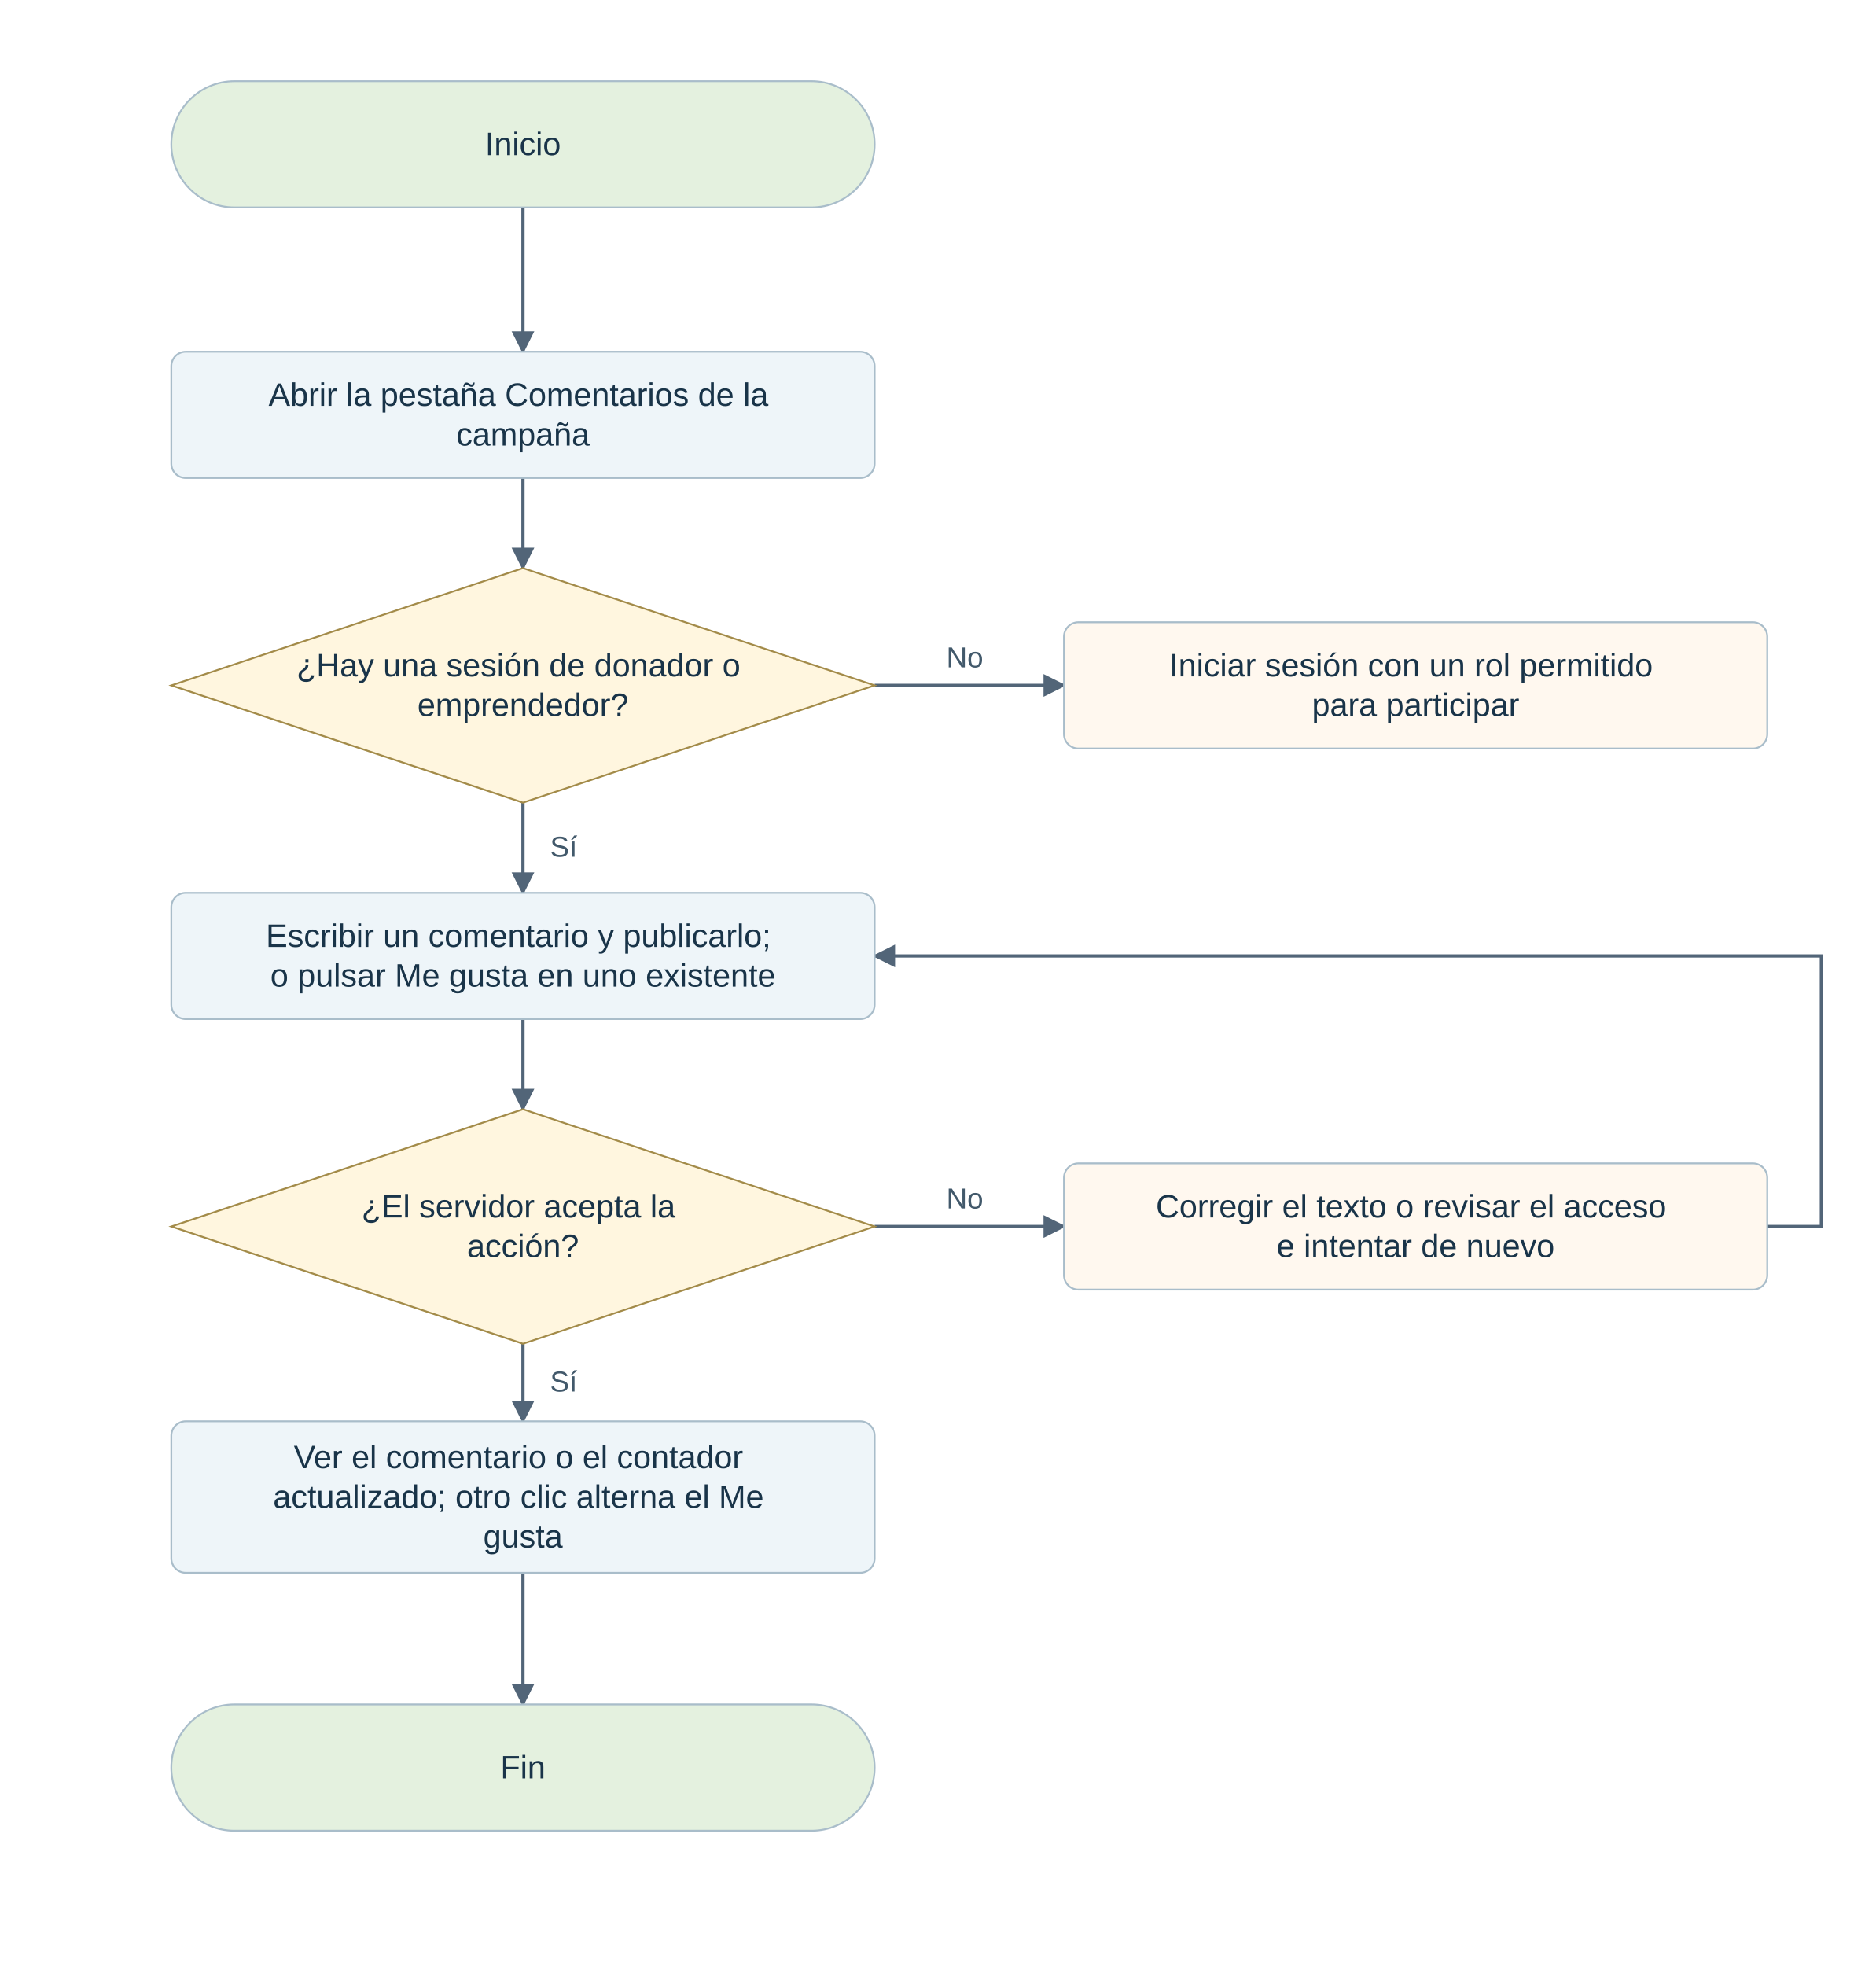
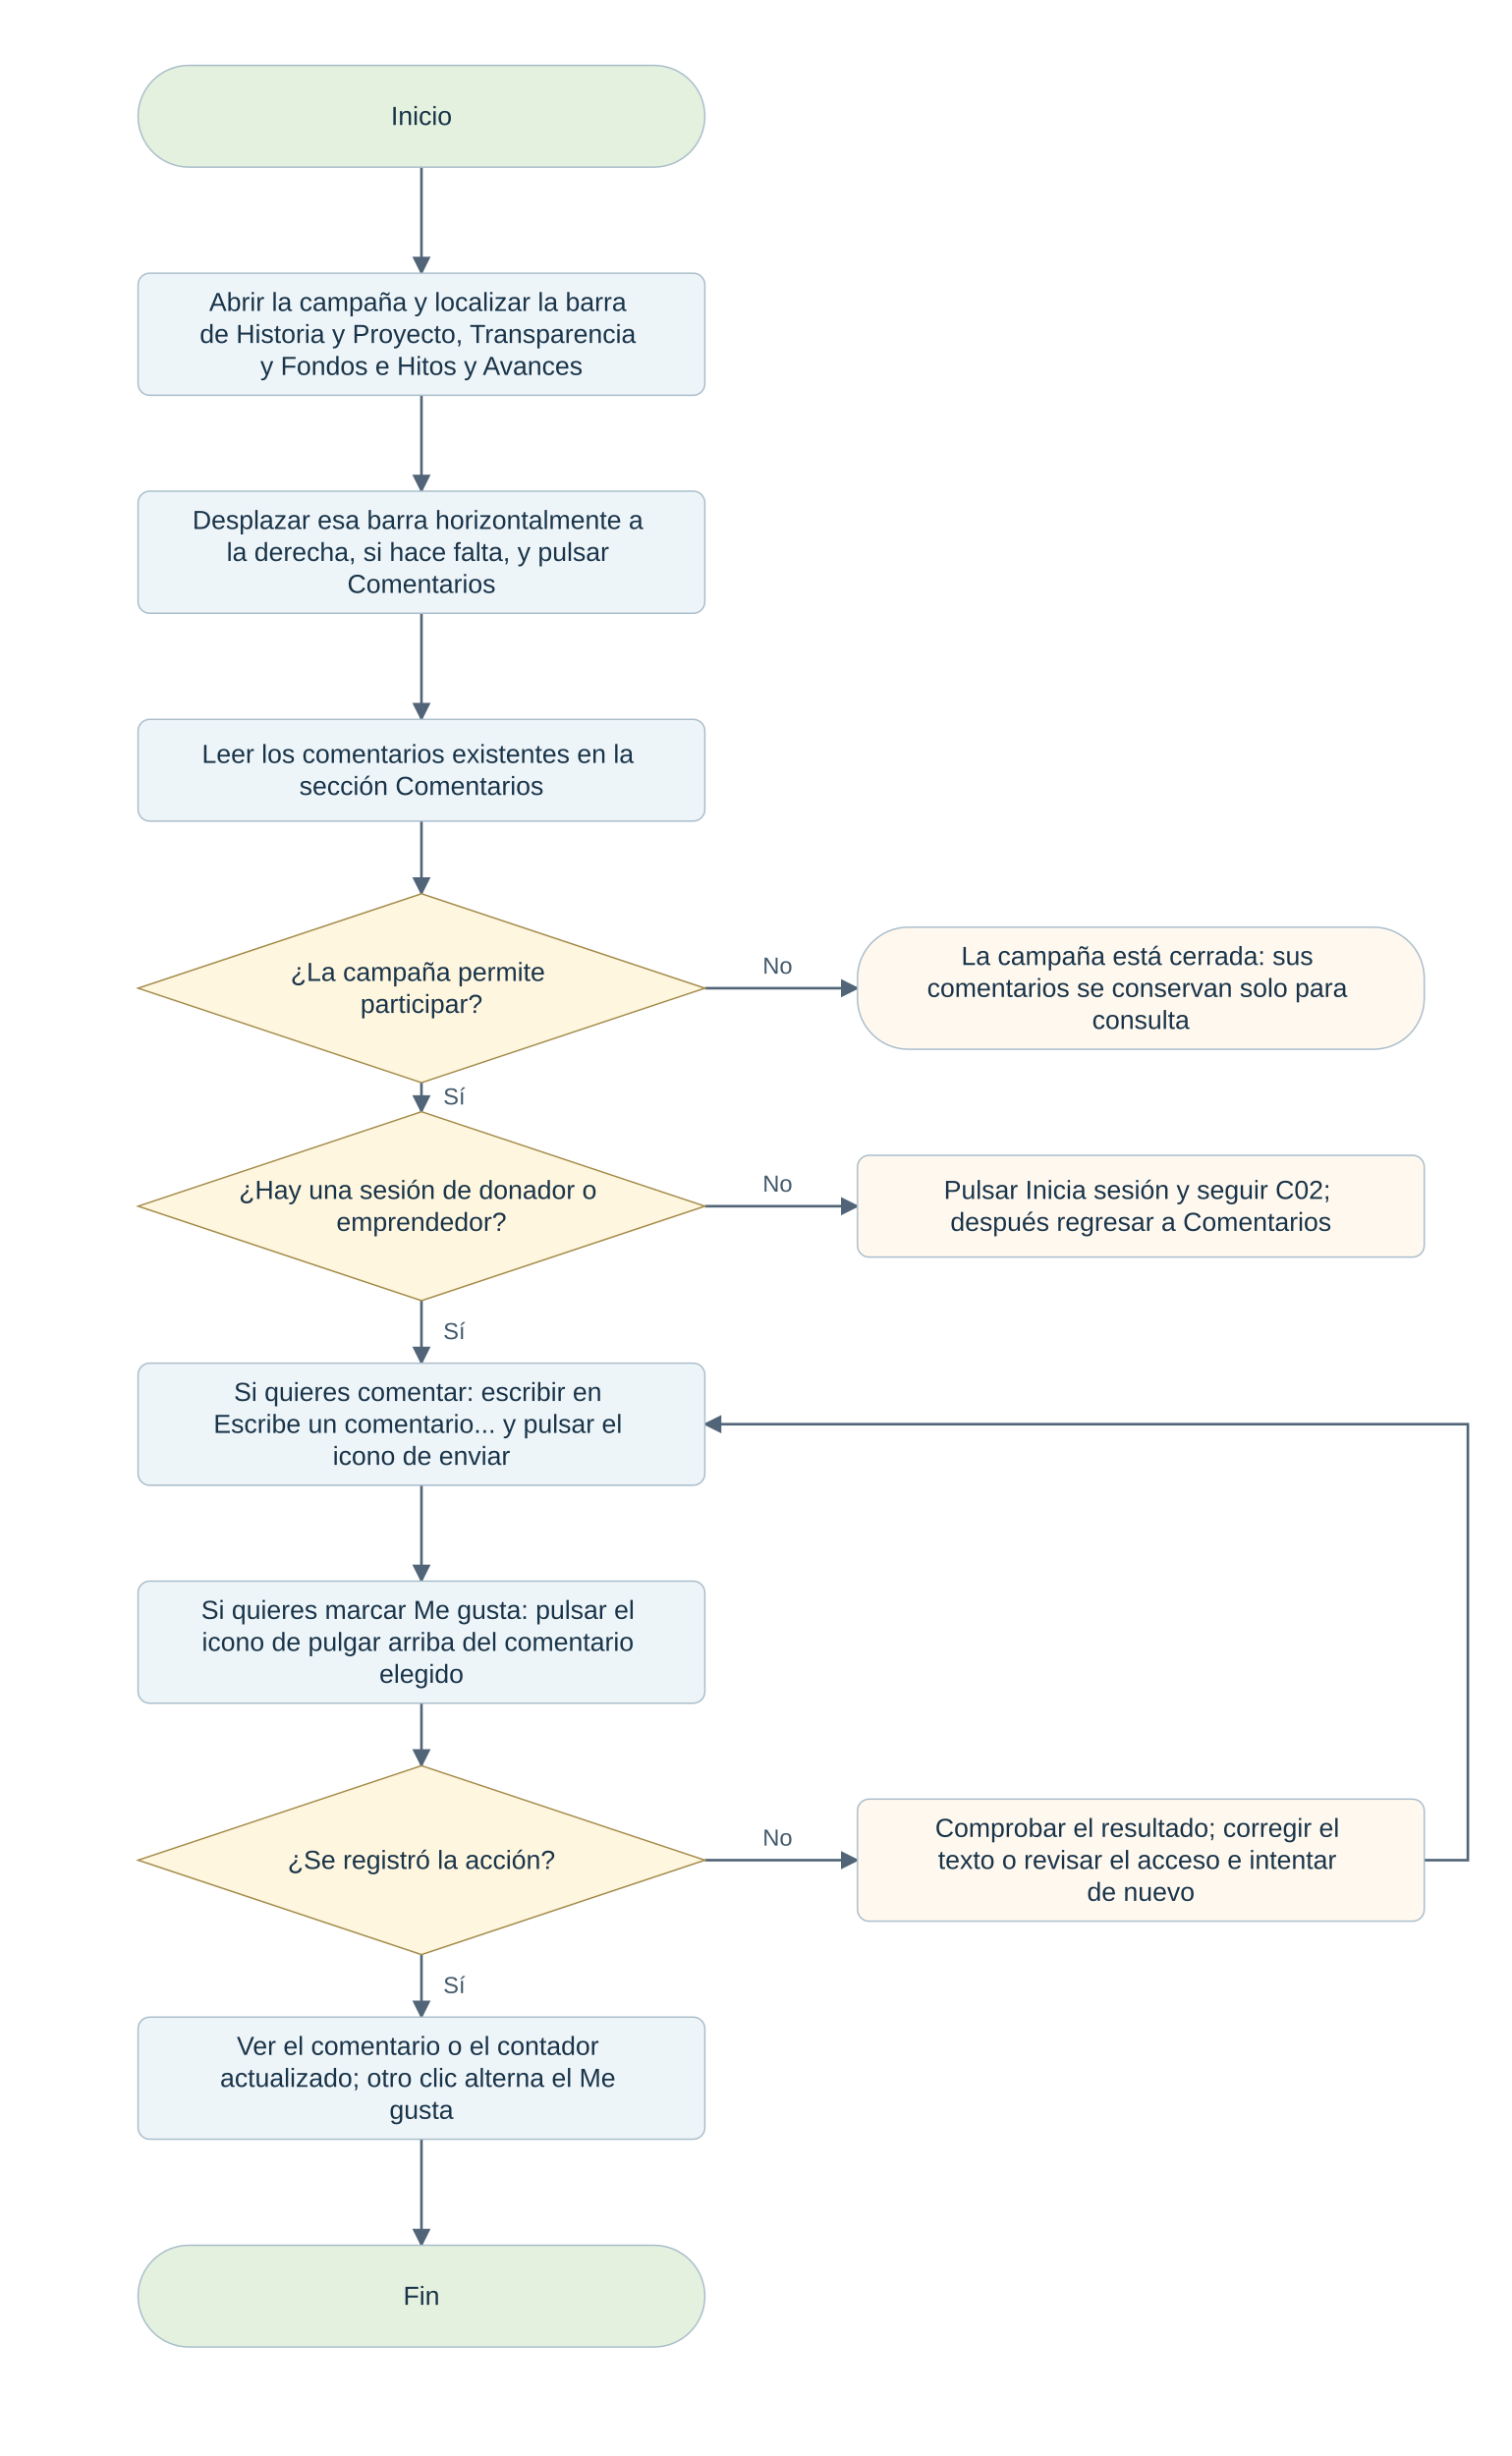
- <svg xmlns="http://www.w3.org/2000/svg" viewBox="0 0 1040 1090" role="img" aria-labelledby="title desc">
+ <svg xmlns="http://www.w3.org/2000/svg" viewBox="0 0 1040 1690" role="img" aria-labelledby="title desc">
  <defs>
    <marker id="arrow" viewBox="0 0 10 10" refX="9" refY="5" markerWidth="7" markerHeight="7" orient="auto-start-reverse">
      <path d="M 0 0 L 10 5 L 0 10 z" fill="#526578" />
    </marker>
  </defs>
  <style>text{font-family:Arial,sans-serif;fill:#193449;font-size:18px} .label{font-size:16px;fill:#42596b} .edge{fill:none;stroke:#526578;stroke-width:1.8;marker-end:url(#arrow)} a:hover rect,a:hover polygon{stroke:#176941;stroke-width:3}</style>
-   <path class="edge" d="M 290 115.0 V 195.0" />
-   <path class="edge" d="M 290 265.0 V 315.0" />
-   <path class="edge" d="M 290 445.0 V 495.0" />
-   <text class="label" x="305" y="475.0">Sí</text>
-   <path class="edge" d="M 485 380 H 590" />
-   <text class="label" x="535" y="370" text-anchor="middle">No</text>
+   <path class="edge" d="M 290 115.0 V 188.0" />
+   <path class="edge" d="M 290 272.0 V 338.0" />
+   <path class="edge" d="M 290 422.0 V 495.0" />
+   <path class="edge" d="M 290 565.0 V 615.0" />
+   <path class="edge" d="M 290 745.0 V 765.0" />
+   <text class="label" x="305" y="760.0">Sí</text>
+   <path class="edge" d="M 485 680 H 590" />
+   <text class="label" x="535" y="670" text-anchor="middle">No</text>
+   <rect x="590.0" y="638.0" width="390" height="84" rx="35" fill="#fff8ef" stroke="#a9bdca" />
+   <text x="785" y="664" text-anchor="middle">
+     <tspan x="785" dy="0">La campaña está cerrada: sus</tspan>
+     <tspan x="785" dy="22">comentarios se conservan solo para</tspan>
+     <tspan x="785" dy="22">consulta</tspan>
+   </text>
+   <path class="edge" d="M 290 895.0 V 938.0" />
+   <text class="label" x="305" y="921.5">Sí</text>
+   <path class="edge" d="M 485 830 H 590" />
+   <text class="label" x="535" y="820" text-anchor="middle">No</text>
  <a href="../index.html#C02" aria-label="Ir a C02">
-     <rect x="590.0" y="345.0" width="390" height="70" rx="8" fill="#fff8ef" stroke="#a9bdca" />
-     <text x="785" y="375" text-anchor="middle">
-       <tspan x="785" dy="0">Iniciar sesión con un rol permitido</tspan>
-       <tspan x="785" dy="22">para participar</tspan>
+     <rect x="590.0" y="795.0" width="390" height="70" rx="8" fill="#fff8ef" stroke="#a9bdca" />
+     <text x="785" y="825" text-anchor="middle">
+       <tspan x="785" dy="0">Pulsar Inicia sesión y seguir C02;</tspan>
+       <tspan x="785" dy="22">después regresar a Comentarios</tspan>
    </text>
  </a>
-   <path class="edge" d="M 290 565.0 V 615.0" />
-   <path class="edge" d="M 290 745.0 V 788.0" />
-   <text class="label" x="305" y="771.5">Sí</text>
-   <path class="edge" d="M 485 680 H 590" />
-   <text class="label" x="535" y="670" text-anchor="middle">No</text>
-   <path class="edge" d="M 980 680 H 1010 V 530 H 485" />
-   <rect x="590.0" y="645.0" width="390" height="70" rx="8" fill="#fff8ef" stroke="#a9bdca" />
-   <text x="785" y="675" text-anchor="middle">
-     <tspan x="785" dy="0">Corregir el texto o revisar el acceso</tspan>
-     <tspan x="785" dy="22">e intentar de nuevo</tspan>
+   <path class="edge" d="M 290 1022.0 V 1088.0" />
+   <path class="edge" d="M 290 1172.0 V 1215.0" />
+   <path class="edge" d="M 290 1345.0 V 1388.0" />
+   <text class="label" x="305" y="1371.5">Sí</text>
+   <path class="edge" d="M 485 1280 H 590" />
+   <text class="label" x="535" y="1270" text-anchor="middle">No</text>
+   <path class="edge" d="M 980 1280 H 1010 V 980 H 485" />
+   <rect x="590.0" y="1238.0" width="390" height="84" rx="8" fill="#fff8ef" stroke="#a9bdca" />
+   <text x="785" y="1264" text-anchor="middle">
+     <tspan x="785" dy="0">Comprobar el resultado; corregir el</tspan>
+     <tspan x="785" dy="22">texto o revisar el acceso e intentar</tspan>
+     <tspan x="785" dy="22">de nuevo</tspan>
  </text>
-   <path class="edge" d="M 290 872.0 V 945.0" />
+   <path class="edge" d="M 290 1472.0 V 1545.0" />
  <rect x="95.0" y="45.0" width="390" height="70" rx="35" fill="#e4f1df" stroke="#a9bdca" />
  <text x="290" y="86" text-anchor="middle">
    <tspan x="290" dy="0">Inicio</tspan>
  </text>
-   <rect x="95.0" y="195.0" width="390" height="70" rx="8" fill="#eef5f9" stroke="#a9bdca" />
-   <text x="290" y="225" text-anchor="middle">
-     <tspan x="290" dy="0">Abrir la pestaña Comentarios de la</tspan>
-     <tspan x="290" dy="22">campaña</tspan>
+   <rect x="95.0" y="188.0" width="390" height="84" rx="8" fill="#eef5f9" stroke="#a9bdca" />
+   <text x="290" y="214" text-anchor="middle">
+     <tspan x="290" dy="0">Abrir la campaña y localizar la barra</tspan>
+     <tspan x="290" dy="22">de Historia y Proyecto, Transparencia</tspan>
+     <tspan x="290" dy="22">y Fondos e Hitos y Avances</tspan>
  </text>
-   <polygon points="290,315.0 485.0,380 290,445.0 95.0,380" fill="#fff6df" stroke="#a38b49" />
-   <text x="290" y="375" text-anchor="middle">
+   <rect x="95.0" y="338.0" width="390" height="84" rx="8" fill="#eef5f9" stroke="#a9bdca" />
+   <text x="290" y="364" text-anchor="middle">
+     <tspan x="290" dy="0">Desplazar esa barra horizontalmente a</tspan>
+     <tspan x="290" dy="22">la derecha, si hace falta, y pulsar</tspan>
+     <tspan x="290" dy="22">Comentarios</tspan>
+   </text>
+   <rect x="95.0" y="495.0" width="390" height="70" rx="8" fill="#eef5f9" stroke="#a9bdca" />
+   <text x="290" y="525" text-anchor="middle">
+     <tspan x="290" dy="0">Leer los comentarios existentes en la</tspan>
+     <tspan x="290" dy="22">sección Comentarios</tspan>
+   </text>
+   <polygon points="290,615.0 485.0,680 290,745.0 95.0,680" fill="#fff6df" stroke="#a38b49" />
+   <text x="290" y="675" text-anchor="middle">
+     <tspan x="290" dy="0">¿La campaña permite</tspan>
+     <tspan x="290" dy="22">participar?</tspan>
+   </text>
+   <polygon points="290,765.0 485.0,830 290,895.0 95.0,830" fill="#fff6df" stroke="#a38b49" />
+   <text x="290" y="825" text-anchor="middle">
    <tspan x="290" dy="0">¿Hay una sesión de donador o</tspan>
    <tspan x="290" dy="22">emprendedor?</tspan>
  </text>
-   <rect x="95.0" y="495.0" width="390" height="70" rx="8" fill="#eef5f9" stroke="#a9bdca" />
-   <text x="290" y="525" text-anchor="middle">
-     <tspan x="290" dy="0">Escribir un comentario y publicarlo;</tspan>
-     <tspan x="290" dy="22">o pulsar Me gusta en uno existente</tspan>
+   <rect x="95.0" y="938.0" width="390" height="84" rx="8" fill="#eef5f9" stroke="#a9bdca" />
+   <text x="290" y="964" text-anchor="middle">
+     <tspan x="290" dy="0">Si quieres comentar: escribir en</tspan>
+     <tspan x="290" dy="22">Escribe un comentario... y pulsar el</tspan>
+     <tspan x="290" dy="22">icono de enviar</tspan>
  </text>
-   <polygon points="290,615.0 485.0,680 290,745.0 95.0,680" fill="#fff6df" stroke="#a38b49" />
-   <text x="290" y="675" text-anchor="middle">
-     <tspan x="290" dy="0">¿El servidor acepta la</tspan>
-     <tspan x="290" dy="22">acción?</tspan>
+   <rect x="95.0" y="1088.0" width="390" height="84" rx="8" fill="#eef5f9" stroke="#a9bdca" />
+   <text x="290" y="1114" text-anchor="middle">
+     <tspan x="290" dy="0">Si quieres marcar Me gusta: pulsar el</tspan>
+     <tspan x="290" dy="22">icono de pulgar arriba del comentario</tspan>
+     <tspan x="290" dy="22">elegido</tspan>
  </text>
-   <rect x="95.0" y="788.0" width="390" height="84" rx="8" fill="#eef5f9" stroke="#a9bdca" />
-   <text x="290" y="814" text-anchor="middle">
+   <polygon points="290,1215.0 485.0,1280 290,1345.0 95.0,1280" fill="#fff6df" stroke="#a38b49" />
+   <text x="290" y="1286" text-anchor="middle">
+     <tspan x="290" dy="0">¿Se registró la acción?</tspan>
+   </text>
+   <rect x="95.0" y="1388.0" width="390" height="84" rx="8" fill="#eef5f9" stroke="#a9bdca" />
+   <text x="290" y="1414" text-anchor="middle">
    <tspan x="290" dy="0">Ver el comentario o el contador</tspan>
    <tspan x="290" dy="22">actualizado; otro clic alterna el Me</tspan>
    <tspan x="290" dy="22">gusta</tspan>
  </text>
-   <rect x="95.0" y="945.0" width="390" height="70" rx="35" fill="#e4f1df" stroke="#a9bdca" />
-   <text x="290" y="986" text-anchor="middle">
+   <rect x="95.0" y="1545.0" width="390" height="70" rx="35" fill="#e4f1df" stroke="#a9bdca" />
+   <text x="290" y="1586" text-anchor="middle">
    <tspan x="290" dy="0">Fin</tspan>
  </text>
</svg>
